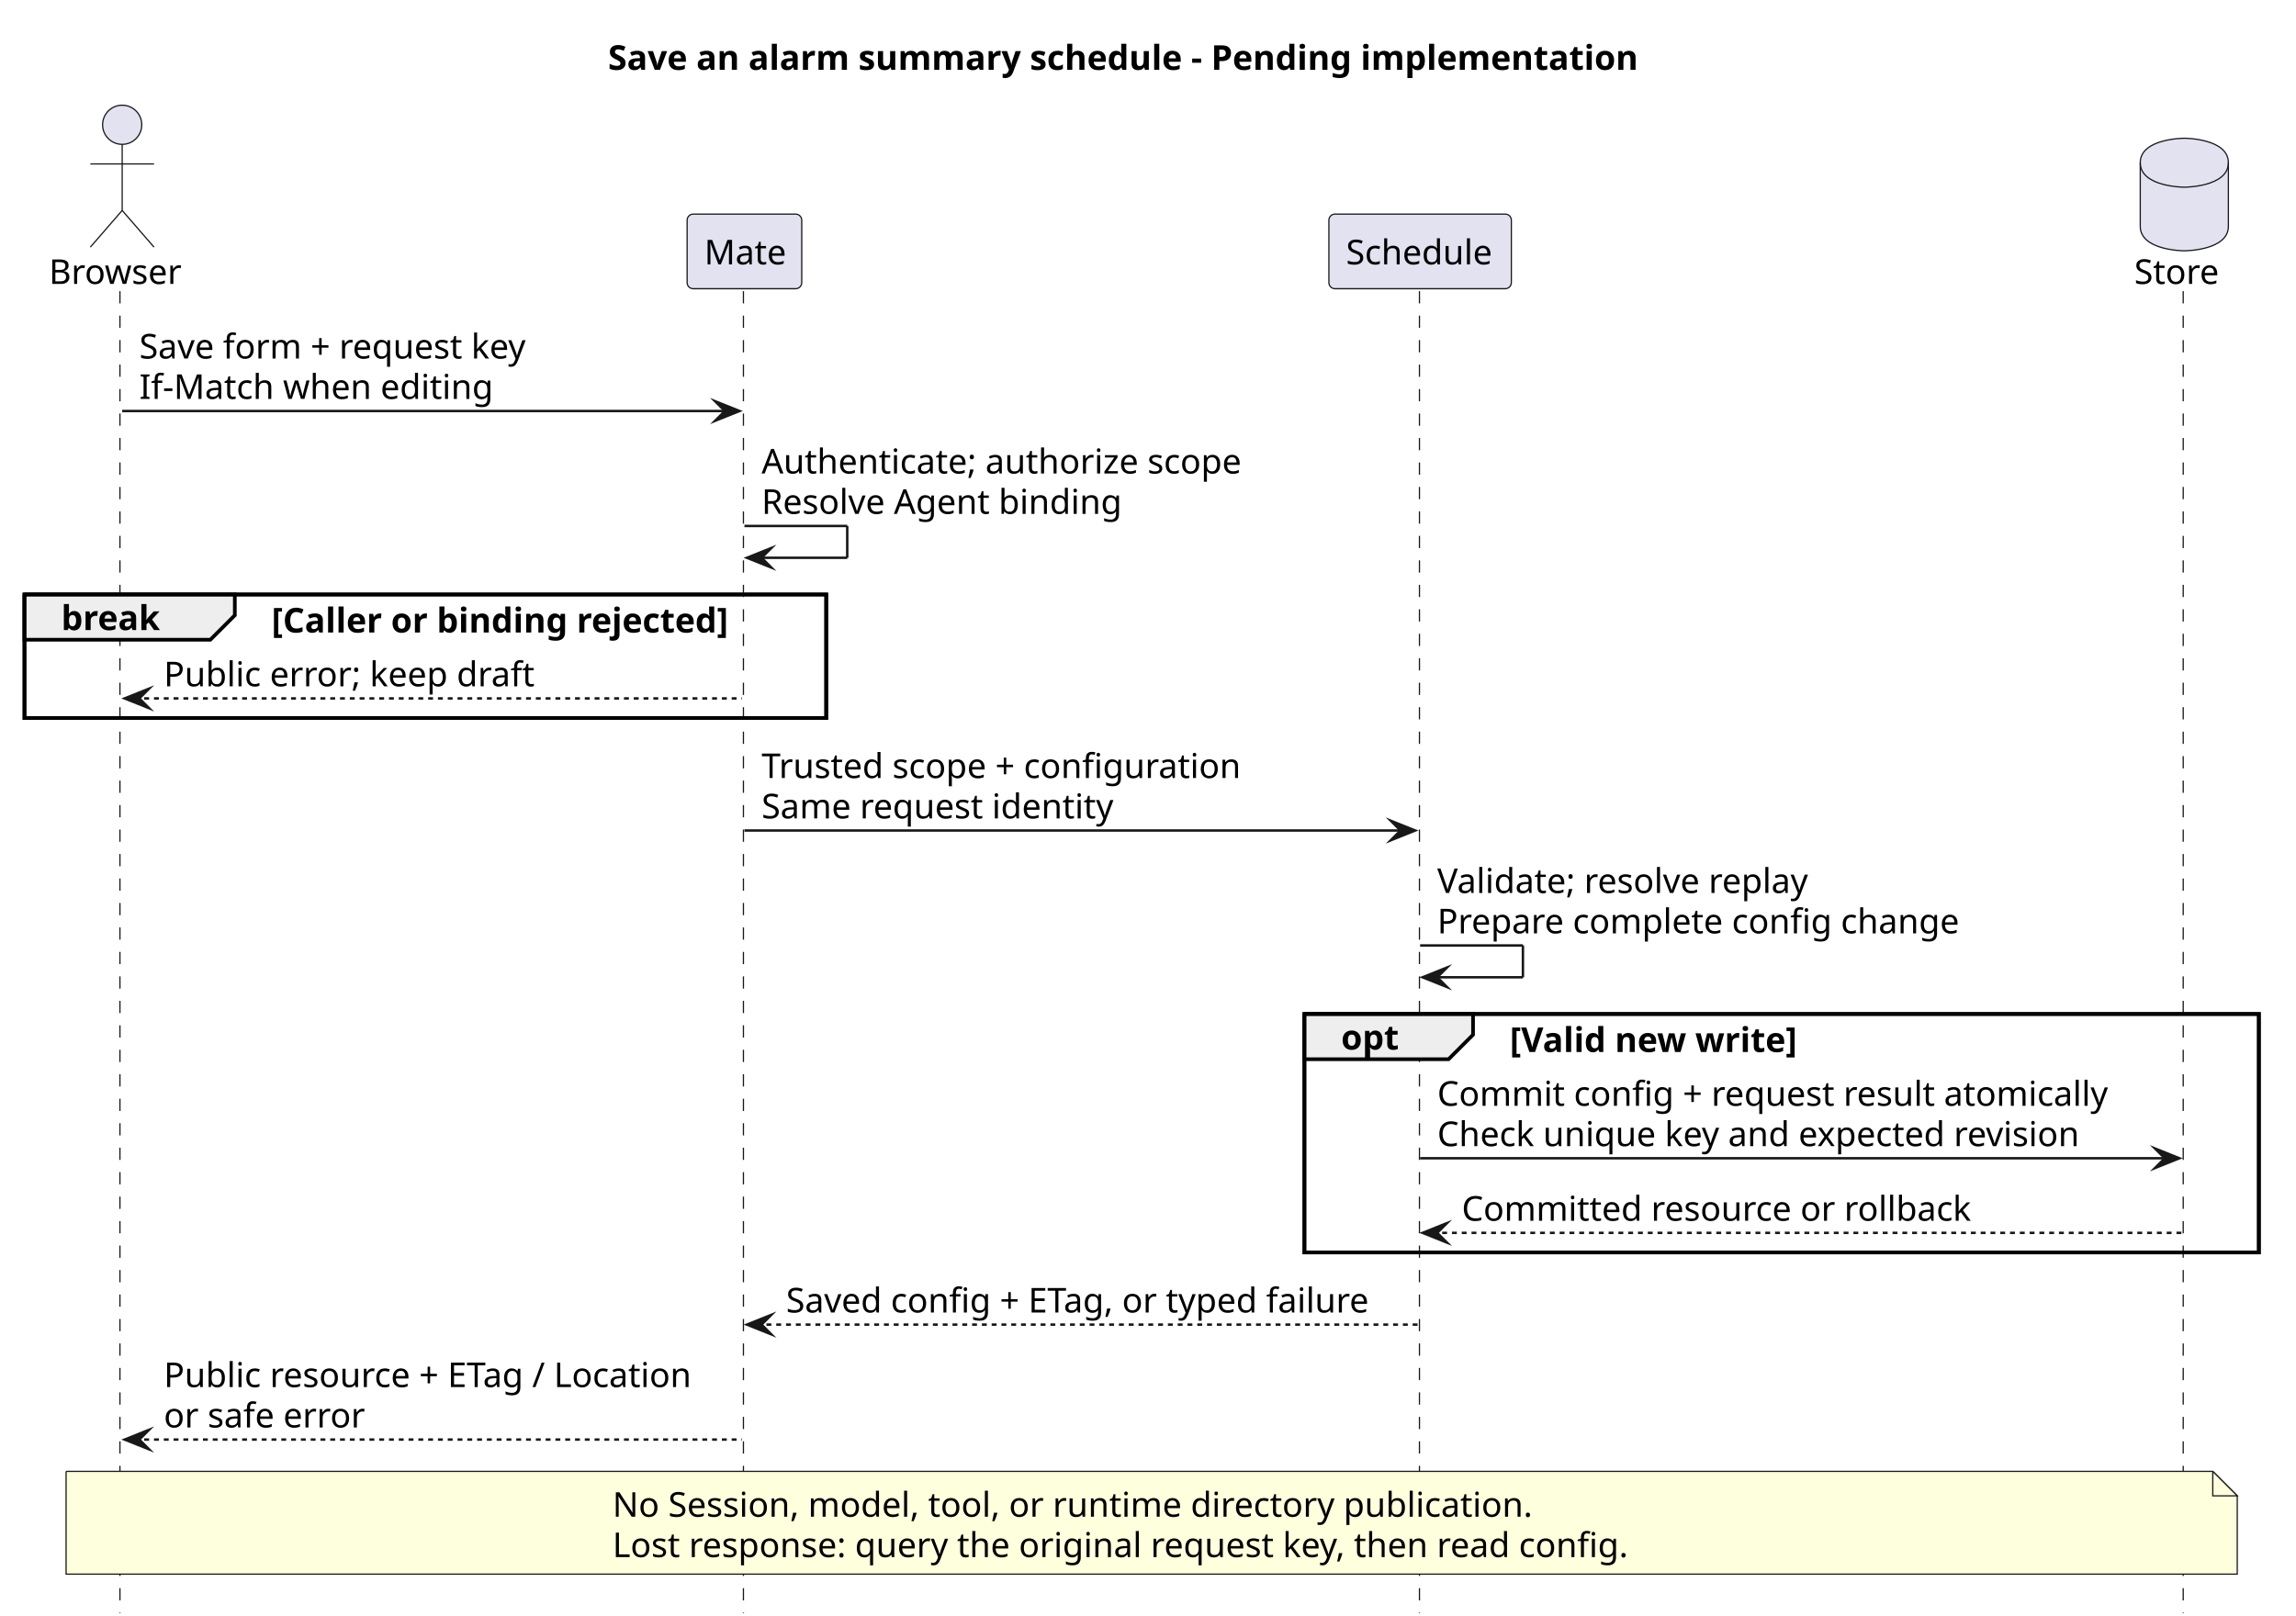
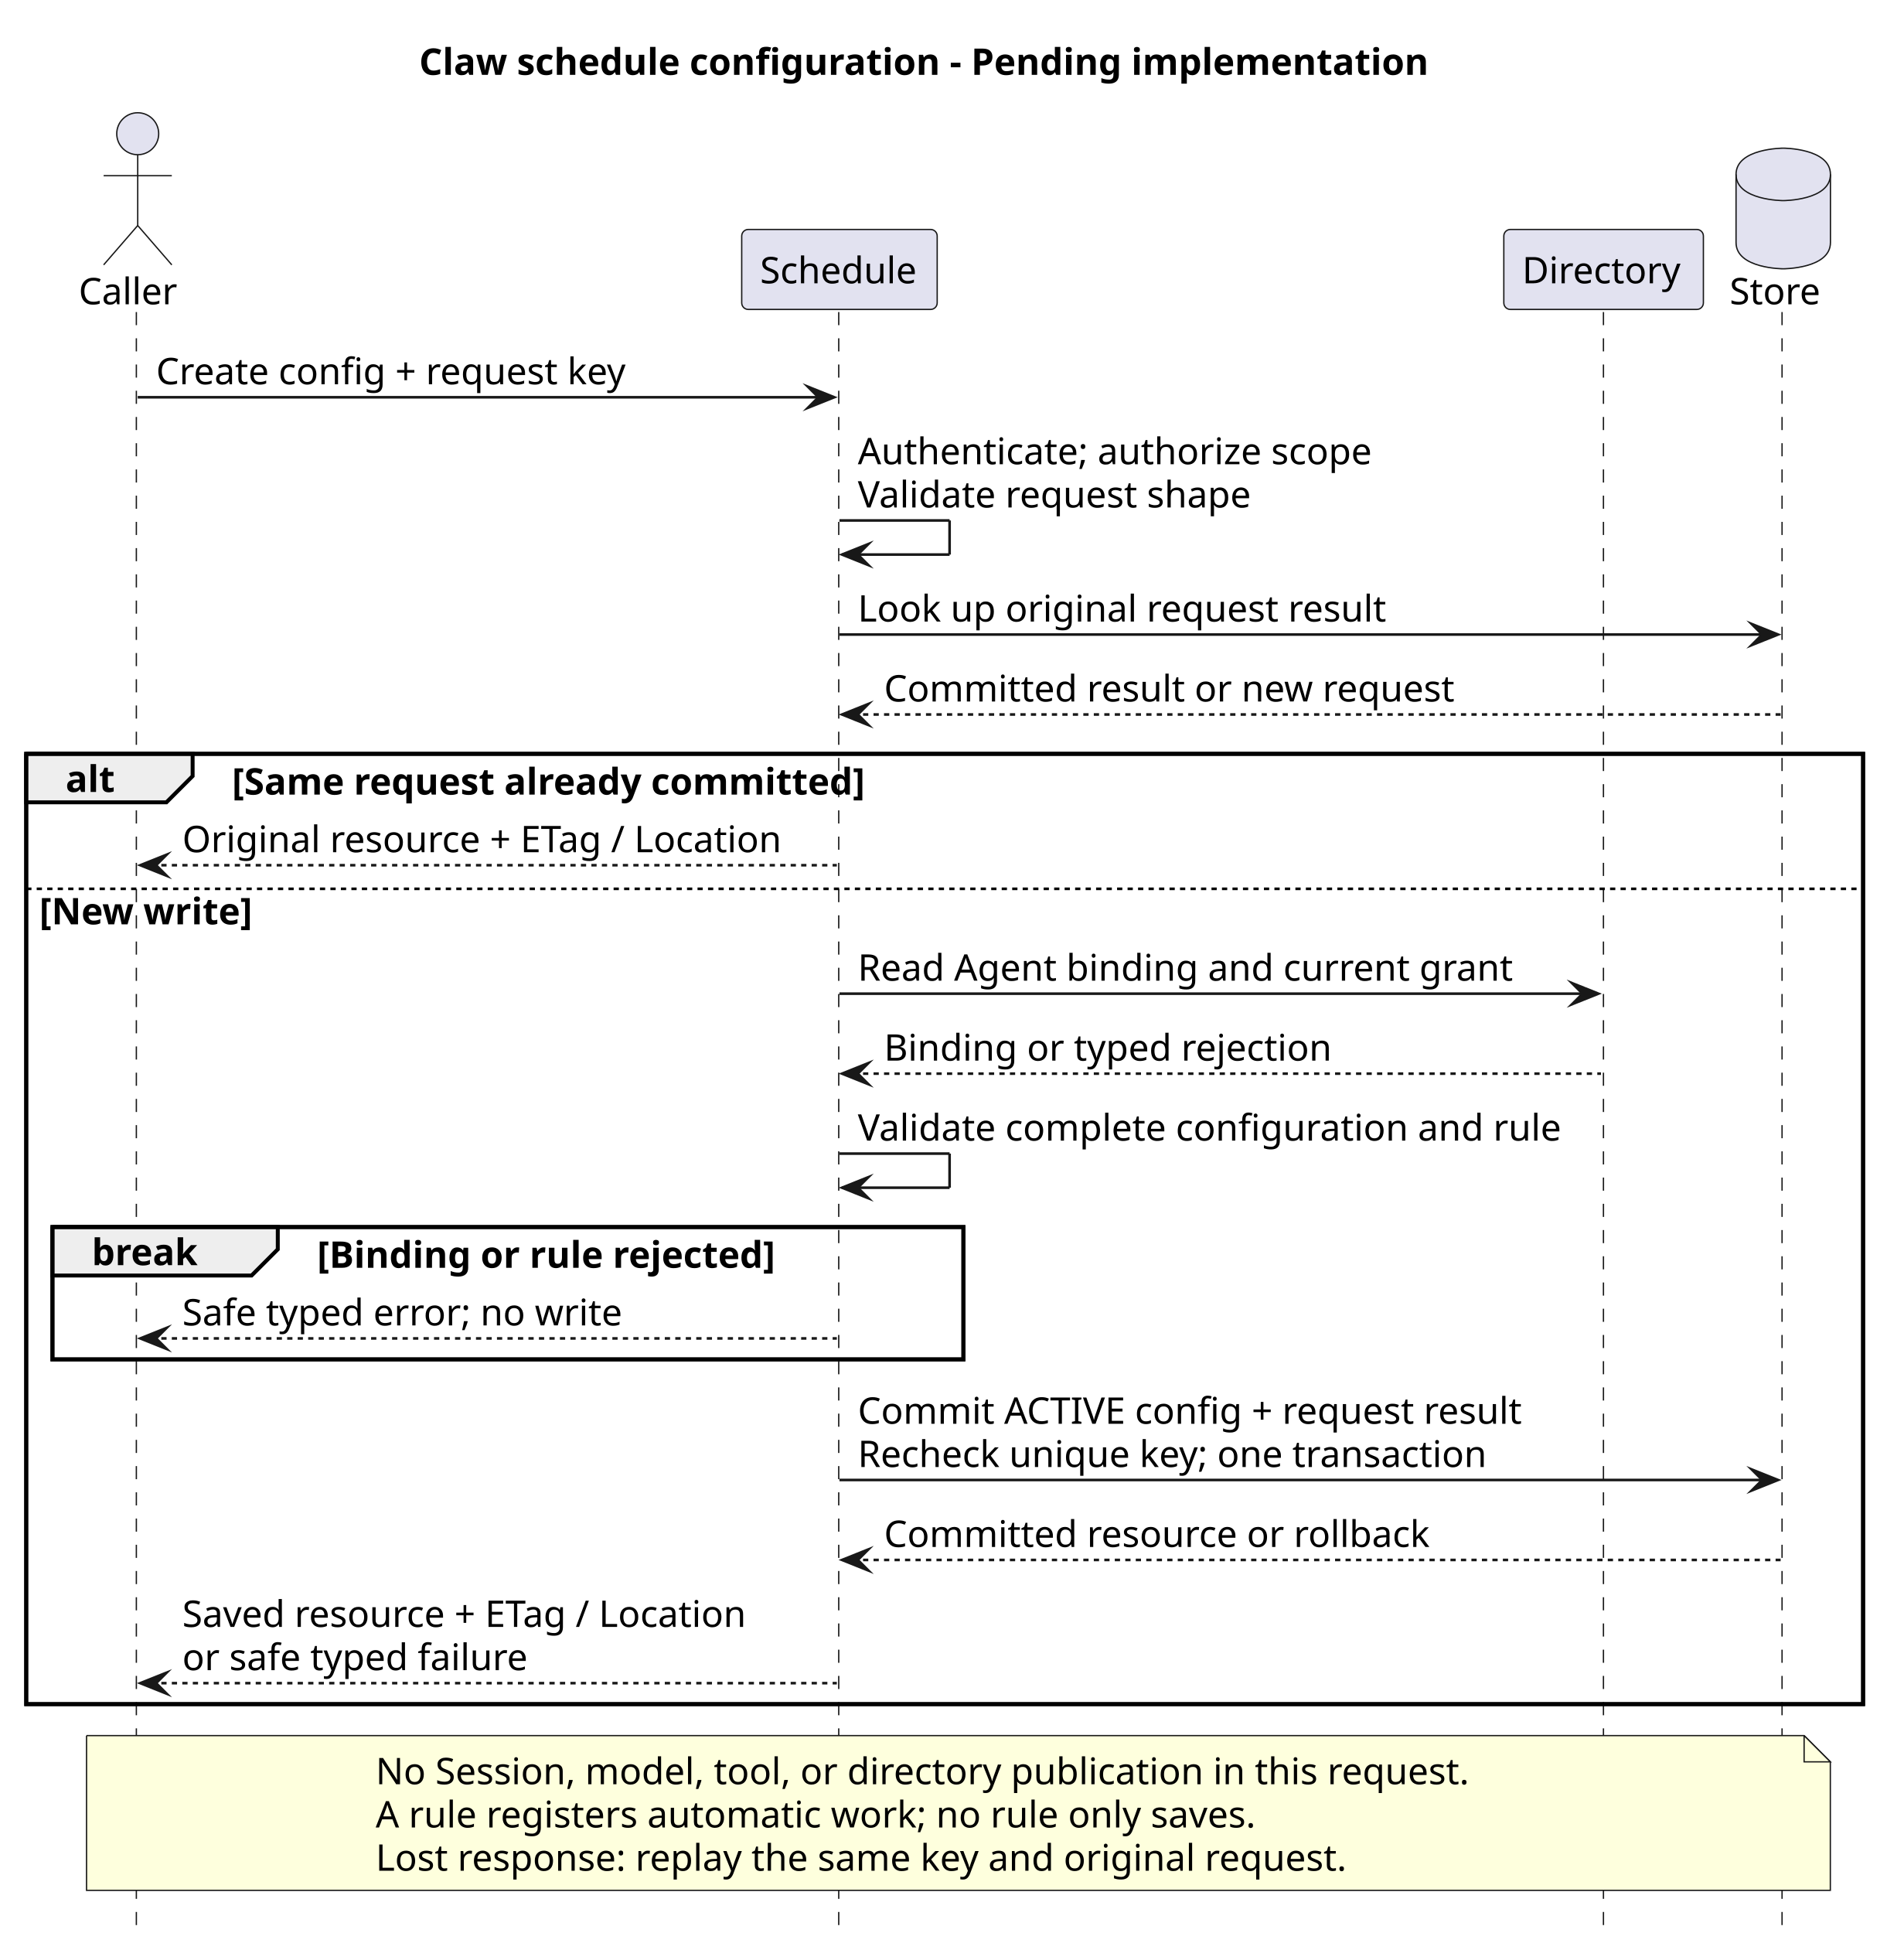
- <svg xmlns="http://www.w3.org/2000/svg" contentStyleType="text/css" data-diagram-type="SEQUENCE" height="660px" preserveAspectRatio="none" style="width:938px;height:660px;background:#FFFFFF;" version="1.1" viewBox="0 0 938 660" width="938px" zoomAndPan="magnify">
+ <svg xmlns="http://www.w3.org/2000/svg" contentStyleType="text/css" data-diagram-type="SEQUENCE" height="737px" preserveAspectRatio="none" style="width:726px;height:737px;background:#FFFFFF;" version="1.1" viewBox="0 0 726 737" width="726px" zoomAndPan="magnify">
  <defs />
  <g>
-     <g class="title" data-source-line="142">
-       <text fill="#000000" font-family="sans-serif" font-size="14" font-weight="700" lengthAdjust="spacing" textLength="435.012" x="248.407" y="28.535">Save an alarm summary schedule - Pending implementation</text>
+     <g class="title" data-source-line="140">
+       <text fill="#000000" font-family="sans-serif" font-size="14" font-weight="700" lengthAdjust="spacing" textLength="399.813" x="159.841" y="28.535">Claw schedule configuration - Pending implementation</text>
    </g>
-     <rect fill="none" height="50.465" style="stroke:#000000;stroke-width:1.5;" width="327.543" x="10" y="242.93" />
-     <rect fill="none" height="97.441" style="stroke:#000000;stroke-width:1.5;" width="389.928" x="532.898" y="414.348" />
-     <g class="participant-lifeline" data-entity-uid="part1" data-qualified-name="Browser" data-source-line="146" id="part1-lifeline">
+     <rect fill="none" height="362.324" style="stroke:#000000;stroke-width:1.5;" width="700.495" x="10" y="287.418" />
+     <rect fill="none" height="50.465" style="stroke:#000000;stroke-width:1.5;" width="347.398" x="20" y="467.836" />
+     <g class="participant-lifeline" data-entity-uid="part1" data-qualified-name="Caller" data-source-line="144" id="part1-lifeline">
      <g>
-         <rect fill="#000000" fill-opacity="0" height="540.254" width="8" x="45.916" y="118.977" />
-         <line style="stroke:#181818;stroke-width:0.5;stroke-dasharray:5,5;" x1="49" x2="49" y1="118.977" y2="659.231" />
+         <rect fill="#000000" fill-opacity="0" height="617.231" width="8" x="48.52" y="118.977" />
+         <line style="stroke:#181818;stroke-width:0.5;stroke-dasharray:5,5;" x1="52" x2="52" y1="118.977" y2="736.207" />
      </g>
    </g>
-     <g class="participant-lifeline" data-entity-uid="part2" data-qualified-name="Mate" data-source-line="147" id="part2-lifeline">
+     <g class="participant-lifeline" data-entity-uid="part2" data-qualified-name="Schedule" data-source-line="145" id="part2-lifeline">
      <g>
-         <rect fill="#000000" fill-opacity="0" height="540.254" width="8" x="300.13" y="118.977" />
-         <line style="stroke:#181818;stroke-width:0.5;stroke-dasharray:5,5;" x1="303.717" x2="303.717" y1="118.977" y2="659.231" />
+         <rect fill="#000000" fill-opacity="0" height="617.231" width="8" x="316.125" y="118.977" />
+         <line style="stroke:#181818;stroke-width:0.5;stroke-dasharray:5,5;" x1="319.853" x2="319.853" y1="118.977" y2="736.207" />
      </g>
    </g>
-     <g class="participant-lifeline" data-entity-uid="part3" data-qualified-name="Schedule" data-source-line="148" id="part3-lifeline">
+     <g class="participant-lifeline" data-entity-uid="part3" data-qualified-name="Directory" data-source-line="146" id="part3-lifeline">
      <g>
-         <rect fill="#000000" fill-opacity="0" height="540.254" width="8" x="576.171" y="118.977" />
-         <line style="stroke:#181818;stroke-width:0.5;stroke-dasharray:5,5;" x1="579.898" x2="579.898" y1="118.977" y2="659.231" />
+         <rect fill="#000000" fill-opacity="0" height="617.231" width="8" x="607.535" y="118.977" />
+         <line style="stroke:#181818;stroke-width:0.5;stroke-dasharray:5,5;" x1="611.479" x2="611.479" y1="118.977" y2="736.207" />
      </g>
    </g>
-     <g class="participant-lifeline" data-entity-uid="part4" data-qualified-name="Store" data-source-line="149" id="part4-lifeline">
+     <g class="participant-lifeline" data-entity-uid="part4" data-qualified-name="Store" data-source-line="147" id="part4-lifeline">
      <g>
-         <rect fill="#000000" fill-opacity="0" height="540.254" width="8" x="888.375" y="118.977" />
-         <line style="stroke:#181818;stroke-width:0.5;stroke-dasharray:5,5;" x1="891.922" x2="891.922" y1="118.977" y2="659.231" />
+         <rect fill="#000000" fill-opacity="0" height="617.231" width="8" x="676.043" y="118.977" />
+         <line style="stroke:#181818;stroke-width:0.5;stroke-dasharray:5,5;" x1="679.59" x2="679.59" y1="118.977" y2="736.207" />
      </g>
    </g>
-     <g class="participant participant-head" data-entity-uid="part1" data-qualified-name="Browser" data-source-line="146" id="part1-head">
-       <text fill="#000000" font-family="sans-serif" font-size="14" lengthAdjust="spacing" textLength="53.833" x="20" y="116.023">Browser</text>
-       <ellipse cx="49.916" cy="50.988" fill="#E2E2F0" rx="8" ry="8" style="stroke:#181818;stroke-width:0.5;" />
-       <path d="M49.916,58.988 L49.916,85.988 M36.916,66.988 L62.916,66.988 M49.916,85.988 L36.916,100.988 M49.916,85.988 L62.916,100.988" fill="none" style="stroke:#181818;stroke-width:0.5;" />
+     <g class="participant participant-head" data-entity-uid="part1" data-qualified-name="Caller" data-source-line="144" id="part1-head">
+       <text fill="#000000" font-family="sans-serif" font-size="14" lengthAdjust="spacing" textLength="39.04" x="30" y="116.023">Caller</text>
+       <ellipse cx="52.52" cy="50.988" fill="#E2E2F0" rx="8" ry="8" style="stroke:#181818;stroke-width:0.5;" />
+       <path d="M52.52,58.988 L52.52,85.988 M39.52,66.988 L65.52,66.988 M52.52,85.988 L39.52,100.988 M52.52,85.988 L65.52,100.988" fill="none" style="stroke:#181818;stroke-width:0.5;" />
    </g>
-     <g class="participant participant-head" data-entity-uid="part2" data-qualified-name="Mate" data-source-line="147" id="part2-head">
-       <rect fill="#E2E2F0" height="30.488" rx="2.5" ry="2.5" style="stroke:#181818;stroke-width:0.5;" width="46.826" x="280.717" y="87.488" />
-       <text fill="#000000" font-family="sans-serif" font-size="14" lengthAdjust="spacing" textLength="32.826" x="287.717" y="108.023">Mate</text>
+     <g class="participant participant-head" data-entity-uid="part2" data-qualified-name="Schedule" data-source-line="145" id="part2-head">
+       <rect fill="#E2E2F0" height="30.488" rx="2.5" ry="2.5" style="stroke:#181818;stroke-width:0.5;" width="74.546" x="282.853" y="87.488" />
+       <text fill="#000000" font-family="sans-serif" font-size="14" lengthAdjust="spacing" textLength="60.546" x="289.853" y="108.023">Schedule</text>
    </g>
-     <g class="participant participant-head" data-entity-uid="part3" data-qualified-name="Schedule" data-source-line="148" id="part3-head">
-       <rect fill="#E2E2F0" height="30.488" rx="2.5" ry="2.5" style="stroke:#181818;stroke-width:0.5;" width="74.546" x="542.898" y="87.488" />
-       <text fill="#000000" font-family="sans-serif" font-size="14" lengthAdjust="spacing" textLength="60.546" x="549.898" y="108.023">Schedule</text>
+     <g class="participant participant-head" data-entity-uid="part3" data-qualified-name="Directory" data-source-line="146" id="part3-head">
+       <rect fill="#E2E2F0" height="30.488" rx="2.5" ry="2.5" style="stroke:#181818;stroke-width:0.5;" width="76.111" x="573.479" y="87.488" />
+       <text fill="#000000" font-family="sans-serif" font-size="14" lengthAdjust="spacing" textLength="62.111" x="580.479" y="108.023">Directory</text>
    </g>
-     <g class="participant participant-head" data-entity-uid="part4" data-qualified-name="Store" data-source-line="149" id="part4-head">
-       <text fill="#000000" font-family="sans-serif" font-size="14" lengthAdjust="spacing" textLength="34.904" x="871.922" y="116.023">Store</text>
-       <path d="M874.375,66.488 C874.375,56.488 892.375,56.488 892.375,56.488 C892.375,56.488 910.375,56.488 910.375,66.488 L910.375,92.488 C910.375,102.488 892.375,102.488 892.375,102.488 C892.375,102.488 874.375,102.488 874.375,92.488 L874.375,66.488" fill="#E2E2F0" style="stroke:#181818;stroke-width:0.5;" />
-       <path d="M874.375,66.488 C874.375,76.488 892.375,76.488 892.375,76.488 C892.375,76.488 910.375,76.488 910.375,66.488" fill="none" style="stroke:#181818;stroke-width:0.5;" />
+     <g class="participant participant-head" data-entity-uid="part4" data-qualified-name="Store" data-source-line="147" id="part4-head">
+       <text fill="#000000" font-family="sans-serif" font-size="14" lengthAdjust="spacing" textLength="34.904" x="659.59" y="116.023">Store</text>
+       <path d="M662.043,66.488 C662.043,56.488 680.043,56.488 680.043,56.488 C680.043,56.488 698.043,56.488 698.043,66.488 L698.043,92.488 C698.043,102.488 680.043,102.488 680.043,102.488 C680.043,102.488 662.043,102.488 662.043,92.488 L662.043,66.488" fill="#E2E2F0" style="stroke:#181818;stroke-width:0.5;" />
+       <path d="M662.043,66.488 C662.043,76.488 680.043,76.488 680.043,76.488 C680.043,76.488 698.043,76.488 698.043,66.488" fill="none" style="stroke:#181818;stroke-width:0.5;" />
    </g>
-     <g class="message" data-entity-1="part1" data-entity-2="part2" data-source-line="150" id="msg1">
-       <polygon fill="#181818" points="292.13,163.953,302.13,167.953,292.13,171.953,296.13,167.953" style="stroke:#181818;stroke-width:1;stroke-linejoin:miter;stroke-miterlimit:10;" />
-       <line style="stroke:#181818;stroke-width:1;" x1="49.916" x2="298.13" y1="167.953" y2="167.953" />
-       <text fill="#000000" font-family="sans-serif" font-size="14" lengthAdjust="spacing" textLength="166.209" x="56.916" y="146.512">Save form + request key</text>
-       <text fill="#000000" font-family="sans-serif" font-size="14" lengthAdjust="spacing" textLength="150.35" x="56.916" y="163">If-Match when editing</text>
+     <g class="message" data-entity-1="part1" data-entity-2="part2" data-source-line="148" id="msg1">
+       <polygon fill="#181818" points="308.125,147.465,318.125,151.465,308.125,155.465,312.125,151.465" style="stroke:#181818;stroke-width:1;stroke-linejoin:miter;stroke-miterlimit:10;" />
+       <line style="stroke:#181818;stroke-width:1;" x1="52.52" x2="314.125" y1="151.465" y2="151.465" />
+       <text fill="#000000" font-family="sans-serif" font-size="14" lengthAdjust="spacing" textLength="189.711" x="59.52" y="146.512">Create config + request key</text>
    </g>
-     <g class="message" data-entity-1="part2" data-entity-2="part2" data-source-line="151" id="msg2">
-       <line style="stroke:#181818;stroke-width:1;" x1="304.13" x2="346.13" y1="214.93" y2="214.93" />
-       <line style="stroke:#181818;stroke-width:1;" x1="346.13" x2="346.13" y1="214.93" y2="227.93" />
-       <line style="stroke:#181818;stroke-width:1;" x1="305.13" x2="346.13" y1="227.93" y2="227.93" />
-       <polygon fill="#181818" points="315.13,223.93,305.13,227.93,315.13,231.93,311.13,227.93" style="stroke:#181818;stroke-width:1;stroke-linejoin:miter;stroke-miterlimit:10;" />
-       <text fill="#000000" font-family="sans-serif" font-size="14" lengthAdjust="spacing" textLength="203.335" x="311.13" y="193.488">Authenticate; authorize scope</text>
-       <text fill="#000000" font-family="sans-serif" font-size="14" lengthAdjust="spacing" textLength="152.277" x="311.13" y="209.977">Resolve Agent binding</text>
+     <g class="message" data-entity-1="part2" data-entity-2="part2" data-source-line="149" id="msg2">
+       <line style="stroke:#181818;stroke-width:1;" x1="320.125" x2="362.125" y1="198.441" y2="198.441" />
+       <line style="stroke:#181818;stroke-width:1;" x1="362.125" x2="362.125" y1="198.441" y2="211.441" />
+       <line style="stroke:#181818;stroke-width:1;" x1="321.125" x2="362.125" y1="211.441" y2="211.441" />
+       <polygon fill="#181818" points="331.125,207.441,321.125,211.441,331.125,215.441,327.125,211.441" style="stroke:#181818;stroke-width:1;stroke-linejoin:miter;stroke-miterlimit:10;" />
+       <text fill="#000000" font-family="sans-serif" font-size="14" lengthAdjust="spacing" textLength="203.335" x="327.125" y="177">Authenticate; authorize scope</text>
+       <text fill="#000000" font-family="sans-serif" font-size="14" lengthAdjust="spacing" textLength="154.786" x="327.125" y="193.488">Validate request shape</text>
    </g>
-     <path d="M10,242.93 L95.934,242.93 L95.934,251.418 L85.934,261.418 L10,261.418 L10,242.93" fill="#EEEEEE" style="stroke:#000000;stroke-width:1.5;" />
-     <rect fill="none" height="50.465" style="stroke:#000000;stroke-width:1.5;" width="327.543" x="10" y="242.93" />
-     <text fill="#000000" font-family="sans-serif" font-size="14" font-weight="700" lengthAdjust="spacing" textLength="40.934" x="25" y="257.465">break</text>
-     <text fill="#000000" font-family="sans-serif" font-size="14" font-weight="700" lengthAdjust="spacing" textLength="194.722" x="110.934" y="258.465">[Caller or binding rejected]</text>
-     <g class="message" data-entity-1="part2" data-entity-2="part1" data-source-line="153" id="msg3">
-       <polygon fill="#181818" points="60.916,281.394,50.916,285.394,60.916,289.394,56.916,285.394" style="stroke:#181818;stroke-width:1;stroke-linejoin:miter;stroke-miterlimit:10;" />
-       <line style="stroke:#181818;stroke-width:1;stroke-dasharray:2,2;" x1="54.916" x2="303.13" y1="285.394" y2="285.394" />
-       <text fill="#000000" font-family="sans-serif" font-size="14" lengthAdjust="spacing" textLength="157.056" x="66.916" y="280.441">Public error; keep draft</text>
+     <g class="message" data-entity-1="part2" data-entity-2="part4" data-source-line="150" id="msg3">
+       <polygon fill="#181818" points="668.043,237.93,678.043,241.93,668.043,245.93,672.043,241.93" style="stroke:#181818;stroke-width:1;stroke-linejoin:miter;stroke-miterlimit:10;" />
+       <line style="stroke:#181818;stroke-width:1;" x1="320.125" x2="674.043" y1="241.93" y2="241.93" />
+       <text fill="#000000" font-family="sans-serif" font-size="14" lengthAdjust="spacing" textLength="209.522" x="327.125" y="236.977">Look up original request result</text>
    </g>
-     <g class="message" data-entity-1="part2" data-entity-2="part3" data-source-line="155" id="msg4">
-       <polygon fill="#181818" points="568.171,335.371,578.171,339.371,568.171,343.371,572.171,339.371" style="stroke:#181818;stroke-width:1;stroke-linejoin:miter;stroke-miterlimit:10;" />
-       <line style="stroke:#181818;stroke-width:1;" x1="304.13" x2="574.171" y1="339.371" y2="339.371" />
-       <text fill="#000000" font-family="sans-serif" font-size="14" lengthAdjust="spacing" textLength="207.293" x="311.13" y="317.93">Trusted scope + configuration</text>
-       <text fill="#000000" font-family="sans-serif" font-size="14" lengthAdjust="spacing" textLength="147.383" x="311.13" y="334.418">Same request identity</text>
+     <g class="message" data-entity-1="part4" data-entity-2="part2" data-source-line="151" id="msg4">
+       <polygon fill="#181818" points="331.125,268.418,321.125,272.418,331.125,276.418,327.125,272.418" style="stroke:#181818;stroke-width:1;stroke-linejoin:miter;stroke-miterlimit:10;" />
+       <line style="stroke:#181818;stroke-width:1;stroke-dasharray:2,2;" x1="325.125" x2="679.043" y1="272.418" y2="272.418" />
+       <text fill="#000000" font-family="sans-serif" font-size="14" lengthAdjust="spacing" textLength="224.718" x="337.125" y="267.465">Committed result or new request</text>
    </g>
-     <g class="message" data-entity-1="part3" data-entity-2="part3" data-source-line="156" id="msg5">
-       <line style="stroke:#181818;stroke-width:1;" x1="580.171" x2="622.171" y1="386.348" y2="386.348" />
-       <line style="stroke:#181818;stroke-width:1;" x1="622.171" x2="622.171" y1="386.348" y2="399.348" />
-       <line style="stroke:#181818;stroke-width:1;" x1="581.171" x2="622.171" y1="399.348" y2="399.348" />
-       <polygon fill="#181818" points="591.171,395.348,581.171,399.348,591.171,403.348,587.171,399.348" style="stroke:#181818;stroke-width:1;stroke-linejoin:miter;stroke-miterlimit:10;" />
-       <text fill="#000000" font-family="sans-serif" font-size="14" lengthAdjust="spacing" textLength="157.637" x="587.171" y="364.906">Validate; resolve replay</text>
-       <text fill="#000000" font-family="sans-serif" font-size="14" lengthAdjust="spacing" textLength="218.353" x="587.171" y="381.394">Prepare complete config change</text>
+     <path d="M10,287.418 L73.457,287.418 L73.457,295.906 L63.457,305.906 L10,305.906 L10,287.418" fill="#EEEEEE" style="stroke:#000000;stroke-width:1.5;" />
+     <rect fill="none" height="362.324" style="stroke:#000000;stroke-width:1.5;" width="700.495" x="10" y="287.418" />
+     <text fill="#000000" font-family="sans-serif" font-size="14" font-weight="700" lengthAdjust="spacing" textLength="18.457" x="25" y="301.953">alt</text>
+     <text fill="#000000" font-family="sans-serif" font-size="14" font-weight="700" lengthAdjust="spacing" textLength="247.003" x="88.457" y="302.953">[Same request already committed]</text>
+     <g class="message" data-entity-1="part2" data-entity-2="part1" data-source-line="153" id="msg5">
+       <polygon fill="#181818" points="63.52,325.883,53.52,329.883,63.52,333.883,59.52,329.883" style="stroke:#181818;stroke-width:1;stroke-linejoin:miter;stroke-miterlimit:10;" />
+       <line style="stroke:#181818;stroke-width:1;stroke-dasharray:2,2;" x1="57.52" x2="319.125" y1="329.883" y2="329.883" />
+       <text fill="#000000" font-family="sans-serif" font-size="14" lengthAdjust="spacing" textLength="243.606" x="69.52" y="324.93">Original resource + ETag / Location</text>
    </g>
-     <path d="M532.898,414.348 L601.79,414.348 L601.79,422.836 L591.79,432.836 L532.898,432.836 L532.898,414.348" fill="#EEEEEE" style="stroke:#000000;stroke-width:1.5;" />
-     <rect fill="none" height="97.441" style="stroke:#000000;stroke-width:1.5;" width="389.928" x="532.898" y="414.348" />
-     <text fill="#000000" font-family="sans-serif" font-size="14" font-weight="700" lengthAdjust="spacing" textLength="23.892" x="547.898" y="428.883">opt</text>
-     <text fill="#000000" font-family="sans-serif" font-size="14" font-weight="700" lengthAdjust="spacing" textLength="122.35" x="616.79" y="429.883">[Valid new write]</text>
-     <g class="message" data-entity-1="part3" data-entity-2="part4" data-source-line="158" id="msg6">
-       <polygon fill="#181818" points="880.375,469.301,890.375,473.301,880.375,477.301,884.375,473.301" style="stroke:#181818;stroke-width:1;stroke-linejoin:miter;stroke-miterlimit:10;" />
-       <line style="stroke:#181818;stroke-width:1;" x1="580.171" x2="886.375" y1="473.301" y2="473.301" />
-       <text fill="#000000" font-family="sans-serif" font-size="14" lengthAdjust="spacing" textLength="288.203" x="587.171" y="451.859">Commit config + request result atomically</text>
-       <text fill="#000000" font-family="sans-serif" font-size="14" lengthAdjust="spacing" textLength="274.237" x="587.171" y="468.348">Check unique key and expected revision</text>
+     <line style="stroke:#000000;stroke-width:1;stroke-dasharray:2,2;" x1="10" x2="710.495" y1="338.883" y2="338.883" />
+     <text fill="#000000" font-family="sans-serif" font-size="14" font-weight="700" lengthAdjust="spacing" textLength="82.906" x="15" y="352.418">[New write]</text>
+     <g class="message" data-entity-1="part2" data-entity-2="part3" data-source-line="155" id="msg6">
+       <polygon fill="#181818" points="599.535,374.859,609.535,378.859,599.535,382.859,603.535,378.859" style="stroke:#181818;stroke-width:1;stroke-linejoin:miter;stroke-miterlimit:10;" />
+       <line style="stroke:#181818;stroke-width:1;" x1="320.125" x2="605.535" y1="378.859" y2="378.859" />
+       <text fill="#000000" font-family="sans-serif" font-size="14" lengthAdjust="spacing" textLength="257.667" x="327.125" y="373.906">Read Agent binding and current grant</text>
    </g>
-     <g class="message" data-entity-1="part4" data-entity-2="part3" data-source-line="159" id="msg7">
-       <polygon fill="#181818" points="591.171,499.789,581.171,503.789,591.171,507.789,587.171,503.789" style="stroke:#181818;stroke-width:1;stroke-linejoin:miter;stroke-miterlimit:10;" />
-       <line style="stroke:#181818;stroke-width:1;stroke-dasharray:2,2;" x1="585.171" x2="891.375" y1="503.789" y2="503.789" />
-       <text fill="#000000" font-family="sans-serif" font-size="14" lengthAdjust="spacing" textLength="216.145" x="597.171" y="498.836">Committed resource or rollback</text>
+     <g class="message" data-entity-1="part3" data-entity-2="part2" data-source-line="156" id="msg7">
+       <polygon fill="#181818" points="331.125,405.348,321.125,409.348,331.125,413.348,327.125,409.348" style="stroke:#181818;stroke-width:1;stroke-linejoin:miter;stroke-miterlimit:10;" />
+       <line style="stroke:#181818;stroke-width:1;stroke-dasharray:2,2;" x1="325.125" x2="610.535" y1="409.348" y2="409.348" />
+       <text fill="#000000" font-family="sans-serif" font-size="14" lengthAdjust="spacing" textLength="175.984" x="337.125" y="404.394">Binding or typed rejection</text>
    </g>
-     <g class="message" data-entity-1="part3" data-entity-2="part2" data-source-line="161" id="msg8">
-       <polygon fill="#181818" points="315.13,537.277,305.13,541.277,315.13,545.277,311.13,541.277" style="stroke:#181818;stroke-width:1;stroke-linejoin:miter;stroke-miterlimit:10;" />
-       <line style="stroke:#181818;stroke-width:1;stroke-dasharray:2,2;" x1="309.13" x2="579.171" y1="541.277" y2="541.277" />
-       <text fill="#000000" font-family="sans-serif" font-size="14" lengthAdjust="spacing" textLength="252.041" x="321.13" y="536.324">Saved config + ETag, or typed failure</text>
+     <g class="message" data-entity-1="part2" data-entity-2="part2" data-source-line="157" id="msg8">
+       <line style="stroke:#181818;stroke-width:1;" x1="320.125" x2="362.125" y1="439.836" y2="439.836" />
+       <line style="stroke:#181818;stroke-width:1;" x1="362.125" x2="362.125" y1="439.836" y2="452.836" />
+       <line style="stroke:#181818;stroke-width:1;" x1="321.125" x2="362.125" y1="452.836" y2="452.836" />
+       <polygon fill="#181818" points="331.125,448.836,321.125,452.836,331.125,456.836,327.125,452.836" style="stroke:#181818;stroke-width:1;stroke-linejoin:miter;stroke-miterlimit:10;" />
+       <text fill="#000000" font-family="sans-serif" font-size="14" lengthAdjust="spacing" textLength="277.409" x="327.125" y="434.883">Validate complete configuration and rule</text>
    </g>
-     <g class="message" data-entity-1="part2" data-entity-2="part1" data-source-line="162" id="msg9">
-       <polygon fill="#181818" points="60.916,584.254,50.916,588.254,60.916,592.254,56.916,588.254" style="stroke:#181818;stroke-width:1;stroke-linejoin:miter;stroke-miterlimit:10;" />
-       <line style="stroke:#181818;stroke-width:1;stroke-dasharray:2,2;" x1="54.916" x2="303.13" y1="588.254" y2="588.254" />
-       <text fill="#000000" font-family="sans-serif" font-size="14" lengthAdjust="spacing" textLength="230.214" x="66.916" y="566.812">Public resource + ETag / Location</text>
-       <text fill="#000000" font-family="sans-serif" font-size="14" lengthAdjust="spacing" textLength="84.588" x="66.916" y="583.301">or safe error</text>
+     <path d="M20,467.836 L105.934,467.836 L105.934,476.324 L95.934,486.324 L20,486.324 L20,467.836" fill="#EEEEEE" style="stroke:#000000;stroke-width:1.5;" />
+     <rect fill="none" height="50.465" style="stroke:#000000;stroke-width:1.5;" width="347.398" x="20" y="467.836" />
+     <text fill="#000000" font-family="sans-serif" font-size="14" font-weight="700" lengthAdjust="spacing" textLength="40.934" x="35" y="482.371">break</text>
+     <text fill="#000000" font-family="sans-serif" font-size="14" font-weight="700" lengthAdjust="spacing" textLength="180.701" x="120.934" y="483.371">[Binding or rule rejected]</text>
+     <g class="message" data-entity-1="part2" data-entity-2="part1" data-source-line="159" id="msg9">
+       <polygon fill="#181818" points="63.52,506.301,53.52,510.301,63.52,514.301,59.52,510.301" style="stroke:#181818;stroke-width:1;stroke-linejoin:miter;stroke-miterlimit:10;" />
+       <line style="stroke:#181818;stroke-width:1;stroke-dasharray:2,2;" x1="57.52" x2="319.125" y1="510.301" y2="510.301" />
+       <text fill="#000000" font-family="sans-serif" font-size="14" lengthAdjust="spacing" textLength="172.812" x="69.52" y="505.348">Safe typed error; no write</text>
    </g>
-     <path d="M27,601.254 L27,643.254 L914,643.254 L914,611.254 L904,601.254 L27,601.254" fill="#FEFFDD" style="stroke:#181818;stroke-width:0.5;" />
-     <path d="M904,601.254 L904,611.254 L914,611.254 L904,601.254" fill="#FEFFDD" style="stroke:#181818;stroke-width:0.5;" />
-     <text fill="#000000" font-family="sans-serif" font-size="14" lengthAdjust="spacing" textLength="391.33" x="250.24" y="619.789">No Session, model, tool, or runtime directory publication.</text>
-     <text fill="#000000" font-family="sans-serif" font-size="14" lengthAdjust="spacing" textLength="432.346" x="250.24" y="636.277">Lost response: query the original request key, then read config.</text>
+     <g class="message" data-entity-1="part2" data-entity-2="part4" data-source-line="161" id="msg10">
+       <polygon fill="#181818" points="668.043,560.277,678.043,564.277,668.043,568.277,672.043,564.277" style="stroke:#181818;stroke-width:1;stroke-linejoin:miter;stroke-miterlimit:10;" />
+       <line style="stroke:#181818;stroke-width:1;" x1="320.125" x2="674.043" y1="564.277" y2="564.277" />
+       <text fill="#000000" font-family="sans-serif" font-size="14" lengthAdjust="spacing" textLength="268.181" x="327.125" y="542.836">Commit ACTIVE config + request result</text>
+       <text fill="#000000" font-family="sans-serif" font-size="14" lengthAdjust="spacing" textLength="248.917" x="327.125" y="559.324">Recheck unique key; one transaction</text>
+     </g>
+     <g class="message" data-entity-1="part4" data-entity-2="part2" data-source-line="162" id="msg11">
+       <polygon fill="#181818" points="331.125,590.766,321.125,594.766,331.125,598.766,327.125,594.766" style="stroke:#181818;stroke-width:1;stroke-linejoin:miter;stroke-miterlimit:10;" />
+       <line style="stroke:#181818;stroke-width:1;stroke-dasharray:2,2;" x1="325.125" x2="679.043" y1="594.766" y2="594.766" />
+       <text fill="#000000" font-family="sans-serif" font-size="14" lengthAdjust="spacing" textLength="216.145" x="337.125" y="589.812">Committed resource or rollback</text>
+     </g>
+     <g class="message" data-entity-1="part2" data-entity-2="part1" data-source-line="163" id="msg12">
+       <polygon fill="#181818" points="63.52,637.742,53.52,641.742,63.52,645.742,59.52,641.742" style="stroke:#181818;stroke-width:1;stroke-linejoin:miter;stroke-miterlimit:10;" />
+       <line style="stroke:#181818;stroke-width:1;stroke-dasharray:2,2;" x1="57.52" x2="319.125" y1="641.742" y2="641.742" />
+       <text fill="#000000" font-family="sans-serif" font-size="14" lengthAdjust="spacing" textLength="228.84" x="69.52" y="620.301">Saved resource + ETag / Location</text>
+       <text fill="#000000" font-family="sans-serif" font-size="14" lengthAdjust="spacing" textLength="136.596" x="69.52" y="636.789">or safe typed failure</text>
+     </g>
+     <path d="M33,661.742 L33,720.742 L698,720.742 L698,671.742 L688,661.742 L33,661.742" fill="#FEFFDD" style="stroke:#181818;stroke-width:0.5;" />
+     <path d="M688,661.742 L688,671.742 L698,671.742 L688,661.742" fill="#FEFFDD" style="stroke:#181818;stroke-width:0.5;" />
+     <text fill="#000000" font-family="sans-serif" font-size="14" lengthAdjust="spacing" textLength="435.976" x="143.26" y="680.277">No Session, model, tool, or directory publication in this request.</text>
+     <text fill="#000000" font-family="sans-serif" font-size="14" lengthAdjust="spacing" textLength="349.624" x="143.26" y="696.766">A rule registers automatic work; no rule only saves.</text>
+     <text fill="#000000" font-family="sans-serif" font-size="14" lengthAdjust="spacing" textLength="384.679" x="143.26" y="713.254">Lost response: replay the same key and original request.</text>
  </g>
</svg>
